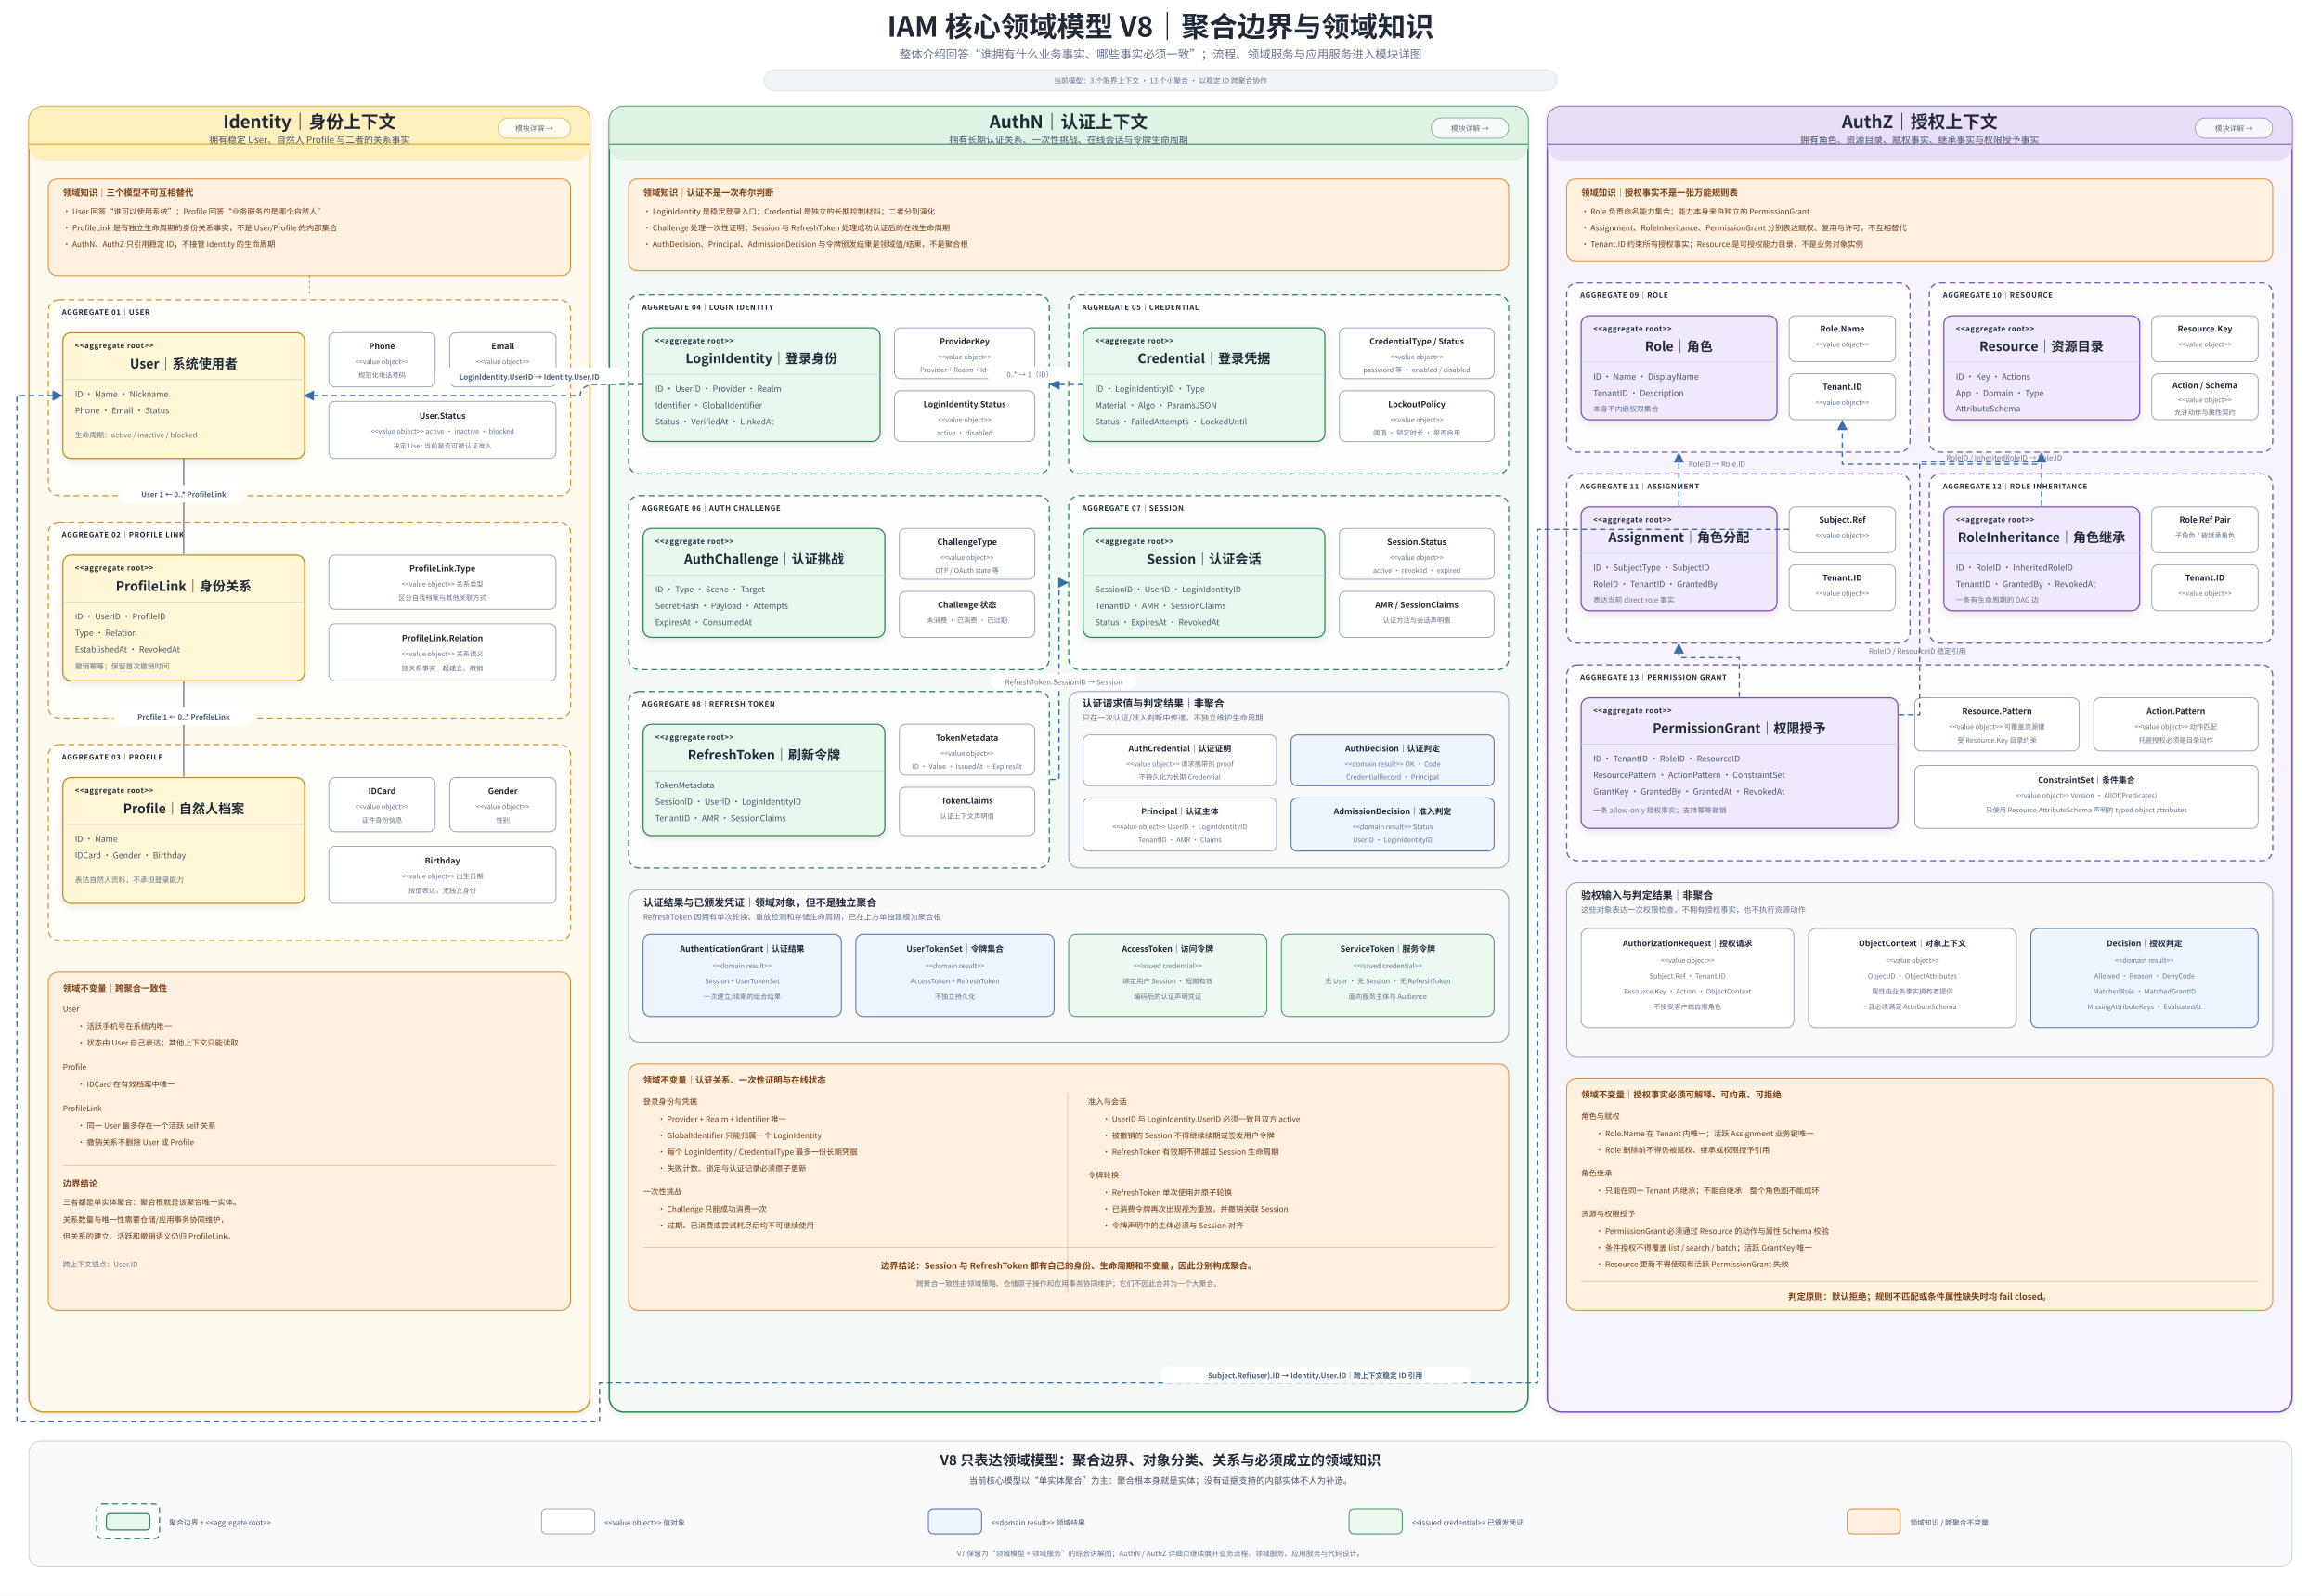
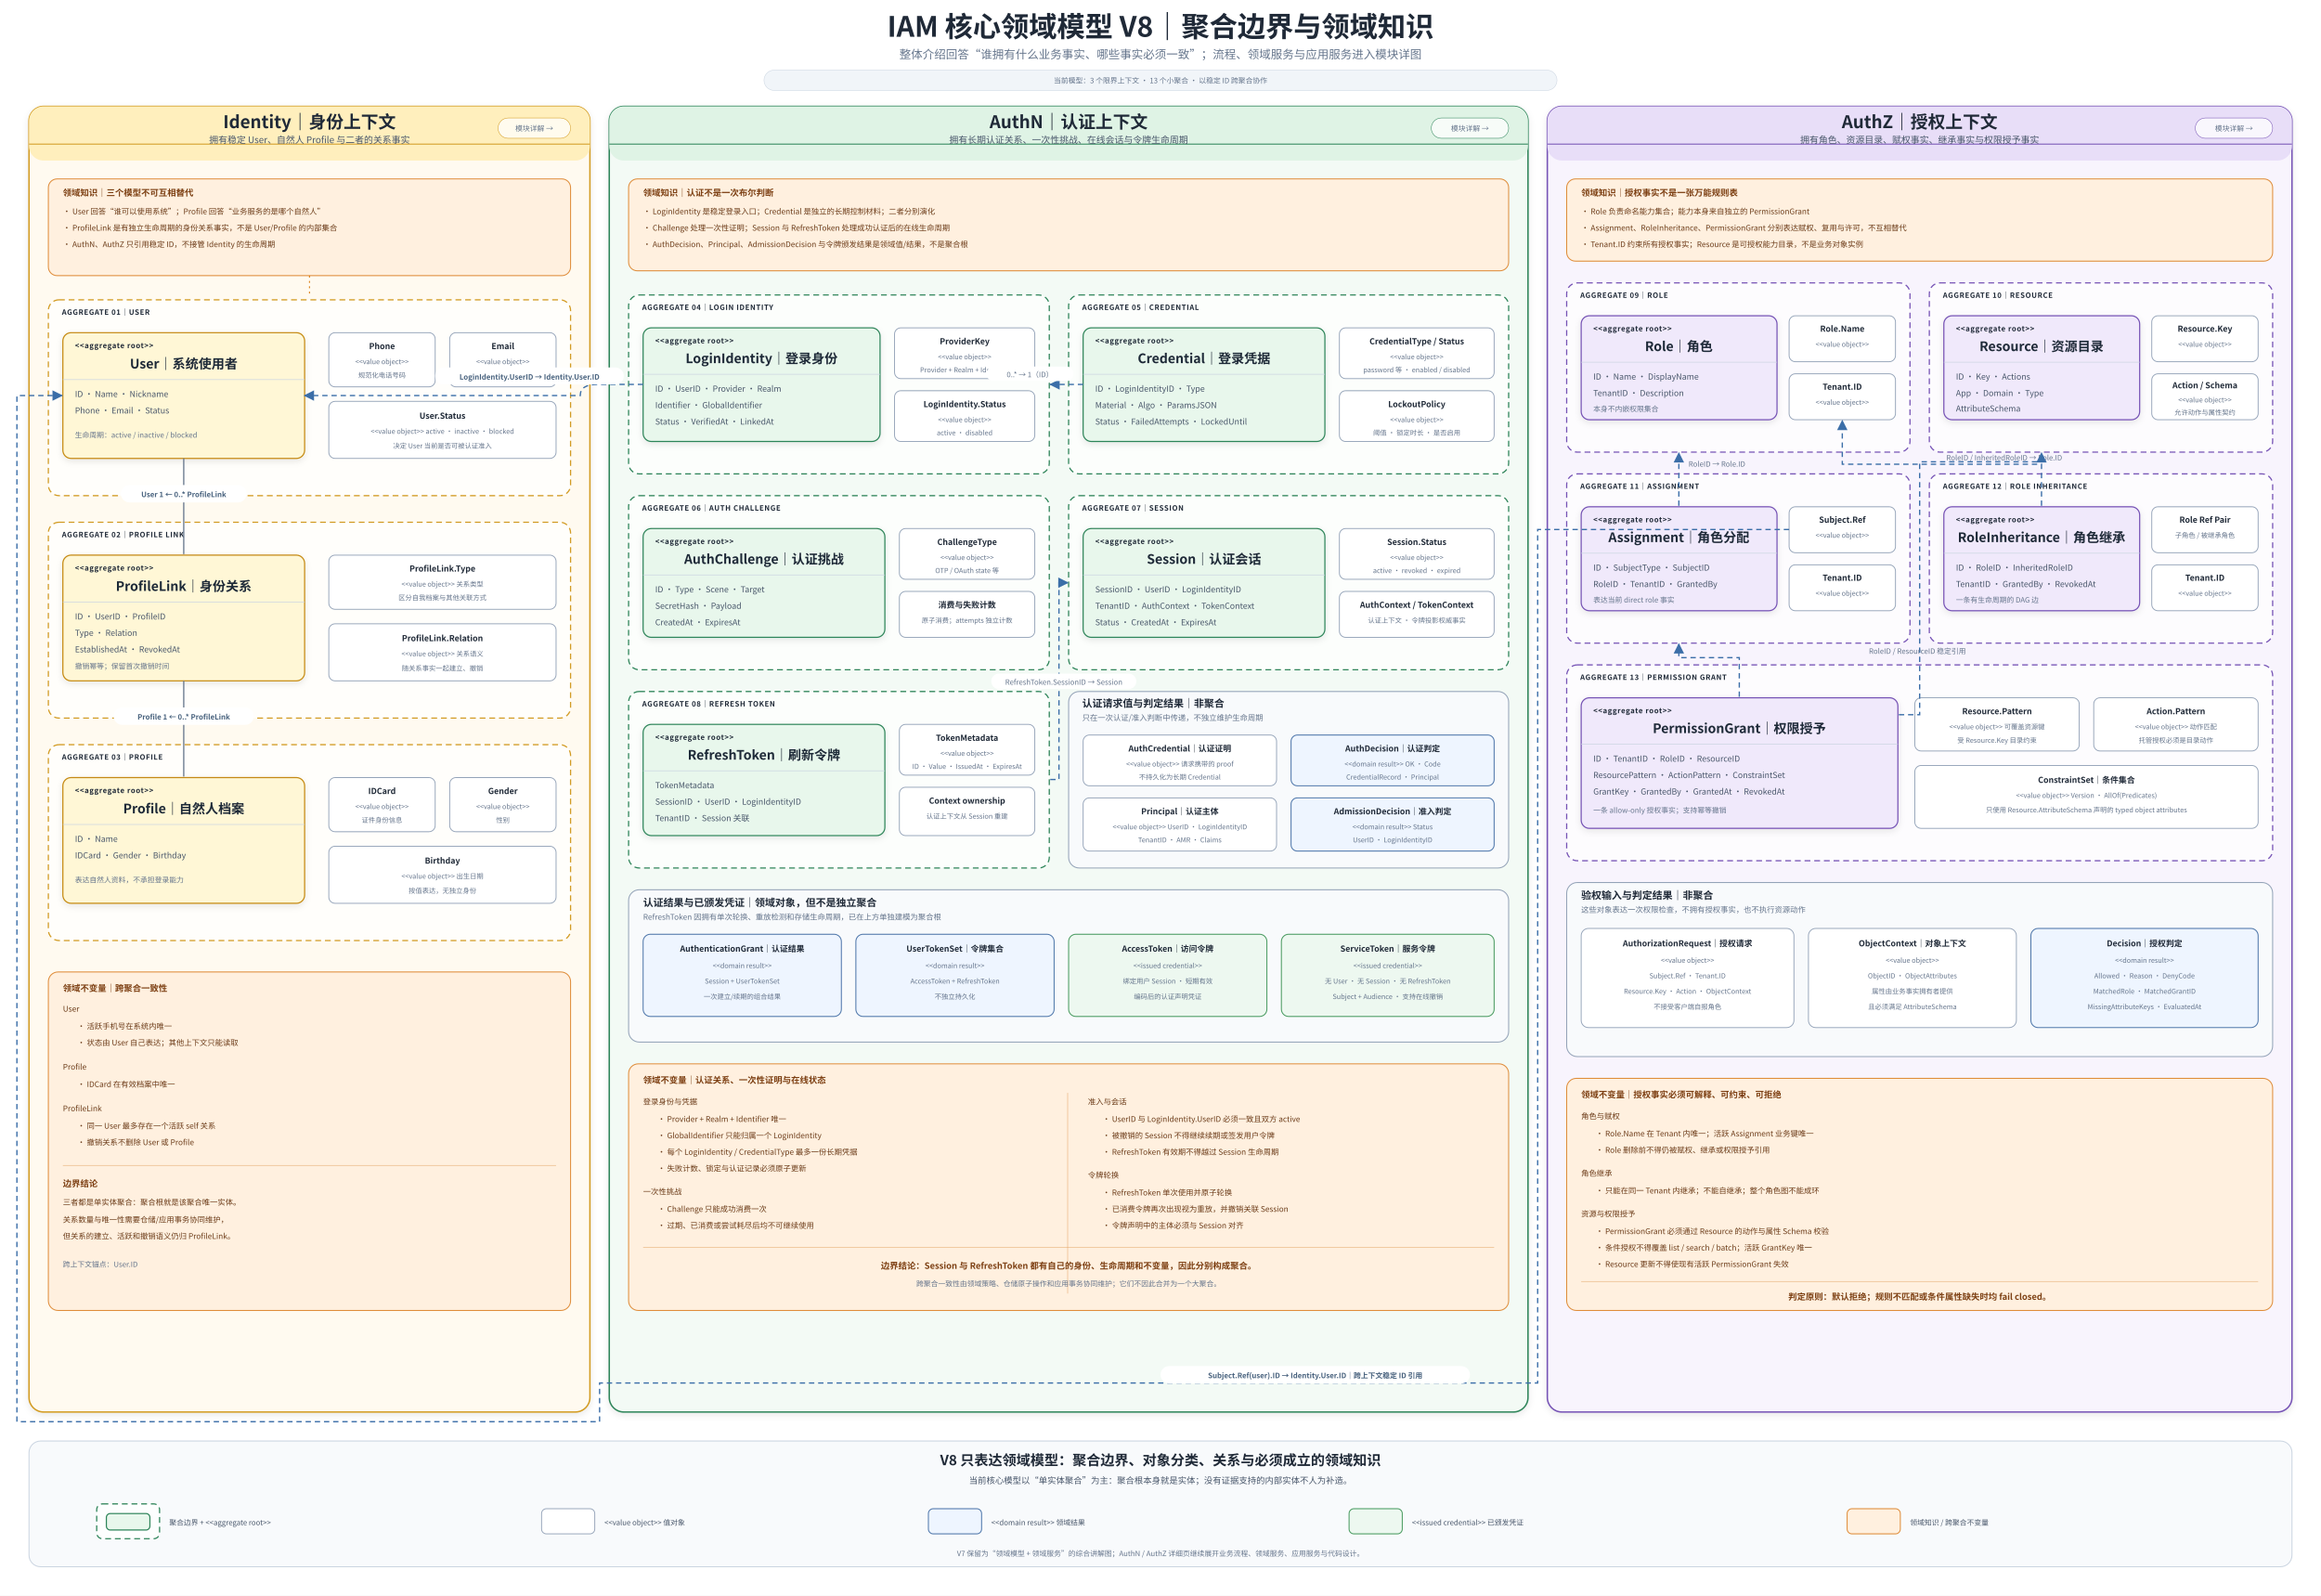
<svg xmlns="http://www.w3.org/2000/svg" width="4800" height="3300" viewBox="0 0 4800 3300" role="img" aria-labelledby="title desc">
  <defs>
    <filter id="shadow" x="-20%" y="-20%" width="140%" height="150%">
      <feDropShadow dx="0" dy="5" stdDeviation="7" flood-color="#0f172a" flood-opacity="0.09" />
    </filter>
    <marker id="refArrow" viewBox="0 0 10 10" refX="9" refY="5" markerWidth="8" markerHeight="8" orient="auto-start-reverse">
      <path d="M0 0 L10 5 L0 10 Z" fill="#3b6ea8" />
    </marker>
    <style>
      text { font-family: "PingFang SC", "Noto Sans CJK SC", "Microsoft YaHei", Arial, sans-serif; fill: #1f2937; }
      .page-title { font-size: 58px; font-weight: 750; }
      .page-subtitle { font-size: 24px; fill: #64748b; }
      .context-title { font-size: 36px; font-weight: 750; }
      .context-subtitle { font-size: 19px; fill: #475569; }
      .aggregate-label { font-size: 15px; font-weight: 750; letter-spacing: 1.1px; }
      .root-title { font-size: 27px; font-weight: 750; }
      .field { font-size: 17px; fill: #475569; }
      .small { font-size: 15px; fill: #64748b; }
      .vo-title { font-size: 17px; font-weight: 700; }
      .vo-body { font-size: 14px; fill: #64748b; }
      .section-title { font-size: 21px; font-weight: 750; }
      .section-note { font-size: 16px; fill: #64748b; }
      .knowledge-title { font-size: 18px; font-weight: 750; fill: #7c3f12; }
      .knowledge-text { font-size: 16px; fill: #6b3b18; }
      .relation { font-size: 15px; font-weight: 650; fill: #47617d; }
      .footer-title { font-size: 29px; font-weight: 750; }
      .footer-text { font-size: 18px; fill: #475569; }
      .legend { font-size: 15px; fill: #475569; }

      .context-identity { fill: #fffaf0; stroke: #d29b23; stroke-width: 3; }
      .context-authn { fill: #f3faf5; stroke: #2f855a; stroke-width: 3; }
      .context-authz { fill: #f8f4fd; stroke: #7653b5; stroke-width: 3; }
      .head-identity { fill: #ffefbd; }
      .head-authn { fill: #dff3e5; }
      .head-authz { fill: #e8def8; }

      .aggregate-boundary { fill: #ffffff; fill-opacity: 0.72; stroke-width: 2.5; stroke-dasharray: 12 8; }
      .boundary-identity { stroke: #d29b23; }
      .boundary-authn { stroke: #2f855a; }
      .boundary-authz { stroke: #7653b5; }
      .root-identity { fill: #fff7d6; stroke: #c58a12; stroke-width: 2.4; }
      .root-authn { fill: #e8f7ec; stroke: #2f855a; stroke-width: 2.4; }
      .root-authz { fill: #f0e9fb; stroke: #7653b5; stroke-width: 2.4; }
      .vo { fill: #ffffff; stroke: #94a3b8; stroke-width: 1.8; }
      .non-aggregate { fill: #f8fafc; stroke: #94a3b8; stroke-width: 2; }
      .domain-result { fill: #eef5ff; stroke: #4f77aa; stroke-width: 2; }
      .issued-credential { fill: #edf8f0; stroke: #4a9b61; stroke-width: 2; }
      .knowledge { fill: #fff0df; stroke: #df8d3b; stroke-width: 2; }
      .divider { stroke: #cbd5e1; stroke-width: 1.4; }
      .association { fill: none; stroke: #64748b; stroke-width: 2.5; }
      .reference { fill: none; stroke: #3b6ea8; stroke-width: 2.7; stroke-dasharray: 11 8; marker-end: url(#refArrow); }
      .knowledge-link { fill: none; stroke: #d97706; stroke-width: 2; stroke-dasharray: 4 7; }
    </style>
  </defs>
  <rect width="4800" height="3300" fill="#ffffff" />
  <text id="core-domain-model-v8" x="2400" y="76" text-anchor="middle" class="page-title">IAM 核心领域模型 V8｜聚合边界与领域知识</text>
  <text x="2400" y="121" text-anchor="middle" class="page-subtitle">整体介绍回答“谁拥有什么业务事实、哪些事实必须一致”；流程、领域服务与应用服务进入模块详图</text>
  <rect x="1580" y="145" width="1640" height="42" rx="21" fill="#f1f5f9" stroke="#cbd5e1" />
  <text x="2400" y="172" text-anchor="middle" class="small">当前模型：3 个限界上下文 · 13 个小聚合 · 以稳定 ID 跨聚合协作</text>
  <rect x="60" y="220" width="1160" height="2700" rx="30" class="context-identity" filter="url(#shadow)" />
  <rect x="60" y="220" width="1160" height="112" rx="30" class="head-identity" />
  <path d="M60 298 H1220" stroke="#d29b23" stroke-width="2" />
  <text x="640" y="265" text-anchor="middle" class="context-title">Identity｜身份上下文</text>
  <text x="640" y="296" text-anchor="middle" class="context-subtitle">拥有稳定 User、自然人 Profile 与二者的关系事实</text>
  <a href="../../02-业务模块/01-Identity/00-模块总览.md">
    <rect x="1030" y="244" width="150" height="42" rx="21" fill="#ffffff" fill-opacity="0.75" stroke="#d29b23" />
    <text x="1105" y="271" text-anchor="middle" class="small">模块详解 →</text>
  </a>
  <rect x="100" y="370" width="1080" height="200" rx="18" class="knowledge" />
  <text x="130" y="405" class="knowledge-title">领域知识｜三个模型不可互相替代</text>
  <text x="130" y="443" class="knowledge-text">• User 回答“谁可以使用系统”；Profile 回答“业务服务的是哪个自然人”</text>
  <text x="130" y="477" class="knowledge-text">• ProfileLink 是有独立生命周期的身份关系事实，不是 User/Profile 的内部集合</text>
  <text x="130" y="511" class="knowledge-text">• AuthN、AuthZ 只引用稳定 ID，不接管 Identity 的生命周期</text>
  <path d="M640 570 V612" class="knowledge-link" />
  <rect x="100" y="620" width="1080" height="405" rx="22" class="aggregate-boundary boundary-identity" />
  <text x="128" y="651" class="aggregate-label" fill="#9a6a08">AGGREGATE 01｜USER</text>
  <g filter="url(#shadow)">
    <rect x="130" y="688" width="500" height="260" rx="17" class="root-identity" />
    <text x="155" y="720" class="aggregate-label" fill="#9a6a08">&lt;&lt;aggregate root&gt;&gt;</text>
    <text x="380" y="762" text-anchor="middle" class="root-title">User｜系统使用者</text>
    <line x1="130" y1="785" x2="630" y2="785" class="divider" />
    <text x="155" y="821" class="field">ID · Name · Nickname</text>
    <text x="155" y="855" class="field">Phone · Email · Status</text>
    <text x="155" y="905" class="small">生命周期：active / inactive / blocked</text>
  </g>
  <rect x="680" y="688" width="220" height="112" rx="13" class="vo" />
  <text x="790" y="722" text-anchor="middle" class="vo-title">Phone</text>
  <text x="790" y="753" text-anchor="middle" class="vo-body">&lt;&lt;value object&gt;&gt;</text>
  <text x="790" y="781" text-anchor="middle" class="vo-body">规范化电话号码</text>
  <rect x="930" y="688" width="220" height="112" rx="13" class="vo" />
  <text x="1040" y="722" text-anchor="middle" class="vo-title">Email</text>
  <text x="1040" y="753" text-anchor="middle" class="vo-body">&lt;&lt;value object&gt;&gt;</text>
  <text x="1040" y="781" text-anchor="middle" class="vo-body">规范化邮箱</text>
  <rect x="680" y="830" width="470" height="118" rx="13" class="vo" />
  <text x="915" y="866" text-anchor="middle" class="vo-title">User.Status</text>
  <text x="915" y="897" text-anchor="middle" class="vo-body">&lt;&lt;value object&gt;&gt; active · inactive · blocked</text>
  <text x="915" y="927" text-anchor="middle" class="vo-body">决定 User 当前是否可被认证准入</text>
  <rect x="100" y="1080" width="1080" height="405" rx="22" class="aggregate-boundary boundary-identity" />
  <text x="128" y="1111" class="aggregate-label" fill="#9a6a08">AGGREGATE 02｜PROFILE LINK</text>
  <g filter="url(#shadow)">
    <rect x="130" y="1148" width="500" height="260" rx="17" class="root-identity" />
    <text x="155" y="1180" class="aggregate-label" fill="#9a6a08">&lt;&lt;aggregate root&gt;&gt;</text>
    <text x="380" y="1222" text-anchor="middle" class="root-title">ProfileLink｜身份关系</text>
    <line x1="130" y1="1245" x2="630" y2="1245" class="divider" />
    <text x="155" y="1281" class="field">ID · UserID · ProfileID</text>
    <text x="155" y="1315" class="field">Type · Relation</text>
    <text x="155" y="1349" class="field">EstablishedAt · RevokedAt</text>
    <text x="155" y="1383" class="small">撤销幂等；保留首次撤销时间</text>
  </g>
  <rect x="680" y="1148" width="470" height="112" rx="13" class="vo" />
  <text x="915" y="1182" text-anchor="middle" class="vo-title">ProfileLink.Type</text>
  <text x="915" y="1213" text-anchor="middle" class="vo-body">&lt;&lt;value object&gt;&gt; 关系类型</text>
  <text x="915" y="1241" text-anchor="middle" class="vo-body">区分自我档案与其他关联方式</text>
  <rect x="680" y="1290" width="470" height="118" rx="13" class="vo" />
  <text x="915" y="1326" text-anchor="middle" class="vo-title">ProfileLink.Relation</text>
  <text x="915" y="1357" text-anchor="middle" class="vo-body">&lt;&lt;value object&gt;&gt; 关系语义</text>
  <text x="915" y="1387" text-anchor="middle" class="vo-body">随关系事实一起建立、撤销</text>
  <rect x="100" y="1540" width="1080" height="405" rx="22" class="aggregate-boundary boundary-identity" />
  <text x="128" y="1571" class="aggregate-label" fill="#9a6a08">AGGREGATE 03｜PROFILE</text>
  <g filter="url(#shadow)">
    <rect x="130" y="1608" width="500" height="260" rx="17" class="root-identity" />
    <text x="155" y="1640" class="aggregate-label" fill="#9a6a08">&lt;&lt;aggregate root&gt;&gt;</text>
    <text x="380" y="1682" text-anchor="middle" class="root-title">Profile｜自然人档案</text>
    <line x1="130" y1="1705" x2="630" y2="1705" class="divider" />
    <text x="155" y="1741" class="field">ID · Name</text>
    <text x="155" y="1775" class="field">IDCard · Gender · Birthday</text>
    <text x="155" y="1825" class="small">表达自然人资料，不承担登录能力</text>
  </g>
  <rect x="680" y="1608" width="220" height="112" rx="13" class="vo" />
  <text x="790" y="1642" text-anchor="middle" class="vo-title">IDCard</text>
  <text x="790" y="1673" text-anchor="middle" class="vo-body">&lt;&lt;value object&gt;&gt;</text>
  <text x="790" y="1701" text-anchor="middle" class="vo-body">证件身份信息</text>
  <rect x="930" y="1608" width="220" height="112" rx="13" class="vo" />
  <text x="1040" y="1642" text-anchor="middle" class="vo-title">Gender</text>
  <text x="1040" y="1673" text-anchor="middle" class="vo-body">&lt;&lt;value object&gt;&gt;</text>
  <text x="1040" y="1701" text-anchor="middle" class="vo-body">性别</text>
  <rect x="680" y="1750" width="470" height="118" rx="13" class="vo" />
  <text x="915" y="1786" text-anchor="middle" class="vo-title">Birthday</text>
  <text x="915" y="1817" text-anchor="middle" class="vo-body">&lt;&lt;value object&gt;&gt; 出生日期</text>
  <text x="915" y="1847" text-anchor="middle" class="vo-body">按值表达，无独立身份</text>
  <path d="M380 948 V1146" class="association" />
  <rect x="250" y="1003" width="260" height="36" rx="18" fill="#ffffff" />
  <text x="380" y="1028" text-anchor="middle" class="relation">User 1 ← 0..* ProfileLink</text>
  <path d="M380 1408 V1606" class="association" />
  <rect x="235" y="1463" width="290" height="36" rx="18" fill="#ffffff" />
  <text x="380" y="1488" text-anchor="middle" class="relation">Profile 1 ← 0..* ProfileLink</text>
  <rect x="100" y="2010" width="1080" height="700" rx="20" class="knowledge" />
  <text x="130" y="2050" class="knowledge-title">领域不变量｜跨聚合一致性</text>
  <text x="130" y="2092" class="knowledge-text">User</text>
  <text x="160" y="2128" class="knowledge-text">• 活跃手机号在系统内唯一</text>
  <text x="160" y="2162" class="knowledge-text">• 状态由 User 自己表达；其他上下文只能读取</text>
  <text x="130" y="2212" class="knowledge-text">Profile</text>
  <text x="160" y="2248" class="knowledge-text">• IDCard 在有效档案中唯一</text>
  <text x="130" y="2298" class="knowledge-text">ProfileLink</text>
  <text x="160" y="2334" class="knowledge-text">• 同一 User 最多存在一个活跃 self 关系</text>
  <text x="160" y="2368" class="knowledge-text">• 撤销关系不删除 User 或 Profile</text>
  <line x1="130" y1="2410" x2="1150" y2="2410" stroke="#e3a566" />
  <text x="130" y="2454" class="knowledge-title">边界结论</text>
  <text x="130" y="2492" class="knowledge-text">三者都是单实体聚合：聚合根就是该聚合唯一实体。</text>
  <text x="130" y="2528" class="knowledge-text">关系数量与唯一性需要仓储/应用事务协同维护，</text>
  <text x="130" y="2562" class="knowledge-text">但关系的建立、活跃和撤销语义仍归 ProfileLink。</text>
  <text x="130" y="2620" class="small">跨上下文锚点：User.ID</text>
  <rect x="1260" y="220" width="1900" height="2700" rx="30" class="context-authn" filter="url(#shadow)" />
  <rect x="1260" y="220" width="1900" height="112" rx="30" class="head-authn" />
  <path d="M1260 298 H3160" stroke="#2f855a" stroke-width="2" />
  <text x="2210" y="265" text-anchor="middle" class="context-title">AuthN｜认证上下文</text>
  <text x="2210" y="296" text-anchor="middle" class="context-subtitle">拥有长期认证关系、一次性挑战、在线会话与令牌生命周期</text>
  <a href="../../02-业务模块/02-AuthN/00-模块总览.md">
    <rect x="2960" y="244" width="160" height="42" rx="21" fill="#ffffff" fill-opacity="0.75" stroke="#2f855a" />
    <text x="3040" y="271" text-anchor="middle" class="small">模块详解 →</text>
  </a>
  <rect x="1300" y="370" width="1820" height="190" rx="18" class="knowledge" />
  <text x="1330" y="405" class="knowledge-title">领域知识｜认证不是一次布尔判断</text>
  <text x="1330" y="443" class="knowledge-text">• LoginIdentity 是稳定登录入口；Credential 是独立的长期控制材料；二者分别演化</text>
  <text x="1330" y="477" class="knowledge-text">• Challenge 处理一次性证明；Session 与 RefreshToken 处理成功认证后的在线生命周期</text>
  <text x="1330" y="511" class="knowledge-text">• AuthDecision、Principal、AdmissionDecision 与令牌颁发结果是领域值/结果，不是聚合根</text>
  <rect x="1300" y="610" width="870" height="370" rx="22" class="aggregate-boundary boundary-authn" />
  <text x="1328" y="641" class="aggregate-label" fill="#276749">AGGREGATE 04｜LOGIN IDENTITY</text>
  <g filter="url(#shadow)">
    <rect x="1330" y="678" width="490" height="235" rx="17" class="root-authn" />
    <text x="1355" y="710" class="aggregate-label" fill="#276749">&lt;&lt;aggregate root&gt;&gt;</text>
    <text x="1575" y="751" text-anchor="middle" class="root-title">LoginIdentity｜登录身份</text>
    <line x1="1330" y1="774" x2="1820" y2="774" class="divider" />
    <text x="1355" y="810" class="field">ID · UserID · Provider · Realm</text>
    <text x="1355" y="844" class="field">Identifier · GlobalIdentifier</text>
    <text x="1355" y="878" class="field">Status · VerifiedAt · LinkedAt</text>
  </g>
  <rect x="1850" y="678" width="290" height="105" rx="13" class="vo" />
  <text x="1995" y="712" text-anchor="middle" class="vo-title">ProviderKey</text>
  <text x="1995" y="743" text-anchor="middle" class="vo-body">&lt;&lt;value object&gt;&gt;</text>
  <text x="1995" y="770" text-anchor="middle" class="vo-body">Provider + Realm + Identifier</text>
  <rect x="1850" y="808" width="290" height="105" rx="13" class="vo" />
  <text x="1995" y="842" text-anchor="middle" class="vo-title">LoginIdentity.Status</text>
  <text x="1995" y="873" text-anchor="middle" class="vo-body">&lt;&lt;value object&gt;&gt;</text>
  <text x="1995" y="900" text-anchor="middle" class="vo-body">active · disabled</text>
  <rect x="2210" y="610" width="910" height="370" rx="22" class="aggregate-boundary boundary-authn" />
  <text x="2238" y="641" class="aggregate-label" fill="#276749">AGGREGATE 05｜CREDENTIAL</text>
  <g filter="url(#shadow)">
    <rect x="2240" y="678" width="500" height="235" rx="17" class="root-authn" />
    <text x="2265" y="710" class="aggregate-label" fill="#276749">&lt;&lt;aggregate root&gt;&gt;</text>
    <text x="2490" y="751" text-anchor="middle" class="root-title">Credential｜登录凭据</text>
    <line x1="2240" y1="774" x2="2740" y2="774" class="divider" />
    <text x="2265" y="810" class="field">ID · LoginIdentityID · Type</text>
    <text x="2265" y="844" class="field">Material · Algo · ParamsJSON</text>
    <text x="2265" y="878" class="field">Status · FailedAttempts · LockedUntil</text>
  </g>
  <rect x="2770" y="678" width="320" height="105" rx="13" class="vo" />
  <text x="2930" y="712" text-anchor="middle" class="vo-title">CredentialType / Status</text>
  <text x="2930" y="743" text-anchor="middle" class="vo-body">&lt;&lt;value object&gt;&gt;</text>
  <text x="2930" y="770" text-anchor="middle" class="vo-body">password 等 · enabled / disabled</text>
  <rect x="2770" y="808" width="320" height="105" rx="13" class="vo" />
  <text x="2930" y="842" text-anchor="middle" class="vo-title">LockoutPolicy</text>
  <text x="2930" y="873" text-anchor="middle" class="vo-body">&lt;&lt;value object&gt;&gt;</text>
  <text x="2930" y="900" text-anchor="middle" class="vo-body">阈值 · 锁定时长 · 是否启用</text>
  <path d="M2240 795 H2172" class="reference" />
  <rect x="2040" y="758" width="180" height="30" rx="15" fill="#ffffff" />
  <text x="2130" y="780" text-anchor="middle" class="small">0..* → 1（ID）</text>
  <rect x="1300" y="1025" width="870" height="360" rx="22" class="aggregate-boundary boundary-authn" />
  <text x="1328" y="1056" class="aggregate-label" fill="#276749">AGGREGATE 06｜AUTH CHALLENGE</text>
  <g filter="url(#shadow)">
    <rect x="1330" y="1093" width="500" height="225" rx="17" class="root-authn" />
    <text x="1355" y="1125" class="aggregate-label" fill="#276749">&lt;&lt;aggregate root&gt;&gt;</text>
    <text x="1580" y="1166" text-anchor="middle" class="root-title">AuthChallenge｜认证挑战</text>
    <line x1="1330" y1="1189" x2="1830" y2="1189" class="divider" />
    <text x="1355" y="1225" class="field">ID · Type · Scene · Target</text>
-     <text x="1355" y="1259" class="field">SecretHash · Payload · Attempts</text>
-     <text x="1355" y="1293" class="field">ExpiresAt · ConsumedAt</text>
+     <text x="1355" y="1259" class="field">SecretHash · Payload</text>
+     <text x="1355" y="1293" class="field">CreatedAt · ExpiresAt</text>
  </g>
  <rect x="1860" y="1093" width="280" height="105" rx="13" class="vo" />
  <text x="2000" y="1127" text-anchor="middle" class="vo-title">ChallengeType</text>
  <text x="2000" y="1158" text-anchor="middle" class="vo-body">&lt;&lt;value object&gt;&gt;</text>
  <text x="2000" y="1185" text-anchor="middle" class="vo-body">OTP / OAuth state 等</text>
  <rect x="1860" y="1223" width="280" height="95" rx="13" class="vo" />
-   <text x="2000" y="1257" text-anchor="middle" class="vo-title">Challenge 状态</text>
-   <text x="2000" y="1288" text-anchor="middle" class="vo-body">未消费 · 已消费 · 已过期</text>
+   <text x="2000" y="1257" text-anchor="middle" class="vo-title">消费与失败计数</text>
+   <text x="2000" y="1288" text-anchor="middle" class="vo-body">原子消费；attempts 独立计数</text>
  <rect x="2210" y="1025" width="910" height="360" rx="22" class="aggregate-boundary boundary-authn" />
  <text x="2238" y="1056" class="aggregate-label" fill="#276749">AGGREGATE 07｜SESSION</text>
  <g filter="url(#shadow)">
    <rect x="2240" y="1093" width="500" height="225" rx="17" class="root-authn" />
    <text x="2265" y="1125" class="aggregate-label" fill="#276749">&lt;&lt;aggregate root&gt;&gt;</text>
    <text x="2490" y="1166" text-anchor="middle" class="root-title">Session｜认证会话</text>
    <line x1="2240" y1="1189" x2="2740" y2="1189" class="divider" />
    <text x="2265" y="1225" class="field">SessionID · UserID · LoginIdentityID</text>
-     <text x="2265" y="1259" class="field">TenantID · AMR · SessionClaims</text>
-     <text x="2265" y="1293" class="field">Status · ExpiresAt · RevokedAt</text>
+     <text x="2265" y="1259" class="field">TenantID · AuthContext · TokenContext</text>
+     <text x="2265" y="1293" class="field">Status · CreatedAt · ExpiresAt</text>
  </g>
  <rect x="2770" y="1093" width="320" height="105" rx="13" class="vo" />
  <text x="2930" y="1127" text-anchor="middle" class="vo-title">Session.Status</text>
  <text x="2930" y="1158" text-anchor="middle" class="vo-body">&lt;&lt;value object&gt;&gt;</text>
  <text x="2930" y="1185" text-anchor="middle" class="vo-body">active · revoked · expired</text>
  <rect x="2770" y="1223" width="320" height="95" rx="13" class="vo" />
-   <text x="2930" y="1257" text-anchor="middle" class="vo-title">AMR / SessionClaims</text>
-   <text x="2930" y="1288" text-anchor="middle" class="vo-body">认证方法与会话声明值</text>
+   <text x="2930" y="1257" text-anchor="middle" class="vo-title">AuthContext / TokenContext</text>
+   <text x="2930" y="1288" text-anchor="middle" class="vo-body">认证上下文 · 令牌投影权威事实</text>
  <rect x="1300" y="1430" width="870" height="365" rx="22" class="aggregate-boundary boundary-authn" />
  <text x="1328" y="1461" class="aggregate-label" fill="#276749">AGGREGATE 08｜REFRESH TOKEN</text>
  <g filter="url(#shadow)">
    <rect x="1330" y="1498" width="500" height="230" rx="17" class="root-authn" />
    <text x="1355" y="1530" class="aggregate-label" fill="#276749">&lt;&lt;aggregate root&gt;&gt;</text>
    <text x="1580" y="1571" text-anchor="middle" class="root-title">RefreshToken｜刷新令牌</text>
    <line x1="1330" y1="1594" x2="1830" y2="1594" class="divider" />
    <text x="1355" y="1630" class="field">TokenMetadata</text>
    <text x="1355" y="1664" class="field">SessionID · UserID · LoginIdentityID</text>
-     <text x="1355" y="1698" class="field">TenantID · AMR · SessionClaims</text>
+     <text x="1355" y="1698" class="field">TenantID · Session 关联</text>
  </g>
  <rect x="1860" y="1498" width="280" height="105" rx="13" class="vo" />
  <text x="2000" y="1532" text-anchor="middle" class="vo-title">TokenMetadata</text>
  <text x="2000" y="1563" text-anchor="middle" class="vo-body">&lt;&lt;value object&gt;&gt;</text>
  <text x="2000" y="1590" text-anchor="middle" class="vo-body">ID · Value · IssuedAt · ExpiresAt</text>
  <rect x="1860" y="1628" width="280" height="100" rx="13" class="vo" />
-   <text x="2000" y="1662" text-anchor="middle" class="vo-title">TokenClaims</text>
-   <text x="2000" y="1693" text-anchor="middle" class="vo-body">认证上下文声明值</text>
+   <text x="2000" y="1662" text-anchor="middle" class="vo-title">Context ownership</text>
+   <text x="2000" y="1693" text-anchor="middle" class="vo-body">认证上下文从 Session 重建</text>
  <path d="M2172 1612 H2190 V1205 H2208" class="reference" />
  <rect x="2050" y="1393" width="300" height="32" rx="16" fill="#ffffff" />
  <text x="2200" y="1416" text-anchor="middle" class="small">RefreshToken.SessionID → Session</text>
  <rect x="2210" y="1430" width="910" height="365" rx="22" class="non-aggregate" />
  <text x="2238" y="1462" class="section-title">认证请求值与判定结果｜非聚合</text>
  <text x="2238" y="1490" class="section-note">只在一次认证/准入判断中传递，不独立维护生命周期</text>
  <rect x="2240" y="1520" width="400" height="105" rx="13" class="vo" />
  <text x="2440" y="1554" text-anchor="middle" class="vo-title">AuthCredential｜认证证明</text>
  <text x="2440" y="1585" text-anchor="middle" class="vo-body">&lt;&lt;value object&gt;&gt; 请求携带的 proof</text>
  <text x="2440" y="1612" text-anchor="middle" class="vo-body">不持久化为长期 Credential</text>
  <rect x="2670" y="1520" width="420" height="105" rx="13" class="domain-result" />
  <text x="2880" y="1554" text-anchor="middle" class="vo-title">AuthDecision｜认证判定</text>
  <text x="2880" y="1585" text-anchor="middle" class="vo-body">&lt;&lt;domain result&gt;&gt; OK · Code</text>
  <text x="2880" y="1612" text-anchor="middle" class="vo-body">CredentialRecord · Principal</text>
  <rect x="2240" y="1650" width="400" height="110" rx="13" class="vo" />
  <text x="2440" y="1684" text-anchor="middle" class="vo-title">Principal｜认证主体</text>
  <text x="2440" y="1715" text-anchor="middle" class="vo-body">&lt;&lt;value object&gt;&gt; UserID · LoginIdentityID</text>
  <text x="2440" y="1742" text-anchor="middle" class="vo-body">TenantID · AMR · Claims</text>
  <rect x="2670" y="1650" width="420" height="110" rx="13" class="domain-result" />
  <text x="2880" y="1684" text-anchor="middle" class="vo-title">AdmissionDecision｜准入判定</text>
  <text x="2880" y="1715" text-anchor="middle" class="vo-body">&lt;&lt;domain result&gt;&gt; Status</text>
  <text x="2880" y="1742" text-anchor="middle" class="vo-body">UserID · LoginIdentityID</text>
  <rect x="1300" y="1840" width="1820" height="315" rx="22" class="non-aggregate" />
  <text x="1330" y="1874" class="section-title">认证结果与已颁发凭证｜领域对象，但不是独立聚合</text>
  <text x="1330" y="1902" class="section-note">RefreshToken 因拥有单次轮换、重放检测和存储生命周期，已在上方单独建模为聚合根</text>
  <rect x="1330" y="1932" width="410" height="170" rx="15" class="domain-result" />
  <text x="1535" y="1968" text-anchor="middle" class="vo-title">AuthenticationGrant｜认证结果</text>
  <text x="1535" y="2002" text-anchor="middle" class="vo-body">&lt;&lt;domain result&gt;&gt;</text>
  <text x="1535" y="2034" text-anchor="middle" class="vo-body">Session + UserTokenSet</text>
  <text x="1535" y="2066" text-anchor="middle" class="vo-body">一次建立/续期的组合结果</text>
  <rect x="1770" y="1932" width="410" height="170" rx="15" class="domain-result" />
  <text x="1975" y="1968" text-anchor="middle" class="vo-title">UserTokenSet｜令牌集合</text>
  <text x="1975" y="2002" text-anchor="middle" class="vo-body">&lt;&lt;domain result&gt;&gt;</text>
  <text x="1975" y="2034" text-anchor="middle" class="vo-body">AccessToken + RefreshToken</text>
  <text x="1975" y="2066" text-anchor="middle" class="vo-body">不独立持久化</text>
  <rect x="2210" y="1932" width="410" height="170" rx="15" class="issued-credential" />
  <text x="2415" y="1968" text-anchor="middle" class="vo-title">AccessToken｜访问令牌</text>
  <text x="2415" y="2002" text-anchor="middle" class="vo-body">&lt;&lt;issued credential&gt;&gt;</text>
  <text x="2415" y="2034" text-anchor="middle" class="vo-body">绑定用户 Session · 短期有效</text>
  <text x="2415" y="2066" text-anchor="middle" class="vo-body">编码后的认证声明凭证</text>
  <rect x="2650" y="1932" width="440" height="170" rx="15" class="issued-credential" />
  <text x="2870" y="1968" text-anchor="middle" class="vo-title">ServiceToken｜服务令牌</text>
  <text x="2870" y="2002" text-anchor="middle" class="vo-body">&lt;&lt;issued credential&gt;&gt;</text>
  <text x="2870" y="2034" text-anchor="middle" class="vo-body">无 User · 无 Session · 无 RefreshToken</text>
-   <text x="2870" y="2066" text-anchor="middle" class="vo-body">面向服务主体与 Audience</text>
+   <text x="2870" y="2066" text-anchor="middle" class="vo-body">Subject + Audience · 支持在线撤销</text>
  <rect x="1300" y="2200" width="1820" height="510" rx="20" class="knowledge" />
  <text x="1330" y="2240" class="knowledge-title">领域不变量｜认证关系、一次性证明与在线状态</text>
  <line x1="2208" y1="2260" x2="2208" y2="2675" stroke="#e3a566" />
  <text x="1330" y="2284" class="knowledge-text">登录身份与凭据</text>
  <text x="1360" y="2320" class="knowledge-text">• Provider + Realm + Identifier 唯一</text>
  <text x="1360" y="2354" class="knowledge-text">• GlobalIdentifier 只能归属一个 LoginIdentity</text>
  <text x="1360" y="2388" class="knowledge-text">• 每个 LoginIdentity / CredentialType 最多一份长期凭据</text>
  <text x="1360" y="2422" class="knowledge-text">• 失败计数、锁定与认证记录必须原子更新</text>
  <text x="1330" y="2470" class="knowledge-text">一次性挑战</text>
  <text x="1360" y="2506" class="knowledge-text">• Challenge 只能成功消费一次</text>
  <text x="1360" y="2540" class="knowledge-text">• 过期、已消费或尝试耗尽后均不可继续使用</text>
  <text x="2250" y="2284" class="knowledge-text">准入与会话</text>
  <text x="2280" y="2320" class="knowledge-text">• UserID 与 LoginIdentity.UserID 必须一致且双方 active</text>
  <text x="2280" y="2354" class="knowledge-text">• 被撤销的 Session 不得继续续期或签发用户令牌</text>
  <text x="2280" y="2388" class="knowledge-text">• RefreshToken 有效期不得越过 Session 生命周期</text>
  <text x="2250" y="2436" class="knowledge-text">令牌轮换</text>
  <text x="2280" y="2472" class="knowledge-text">• RefreshToken 单次使用并原子轮换</text>
  <text x="2280" y="2506" class="knowledge-text">• 已消费令牌再次出现视为重放，并撤销关联 Session</text>
  <text x="2280" y="2540" class="knowledge-text">• 令牌声明中的主体必须与 Session 对齐</text>
  <line x1="1330" y1="2580" x2="3090" y2="2580" stroke="#e3a566" />
  <text x="2210" y="2624" text-anchor="middle" class="knowledge-title">边界结论：Session 与 RefreshToken 都有自己的身份、生命周期和不变量，因此分别构成聚合。</text>
  <text x="2210" y="2660" text-anchor="middle" class="small">跨聚合一致性由领域策略、仓储原子操作和应用事务协同维护；它们不因此合并为一个大聚合。</text>
  <rect x="3200" y="220" width="1540" height="2700" rx="30" class="context-authz" filter="url(#shadow)" />
  <rect x="3200" y="220" width="1540" height="112" rx="30" class="head-authz" />
  <path d="M3200 298 H4740" stroke="#7653b5" stroke-width="2" />
  <text x="3970" y="265" text-anchor="middle" class="context-title">AuthZ｜授权上下文</text>
  <text x="3970" y="296" text-anchor="middle" class="context-subtitle">拥有角色、资源目录、赋权事实、继承事实与权限授予事实</text>
  <a href="../../02-业务模块/03-AuthZ/00-模块总览.md">
    <rect x="4540" y="244" width="160" height="42" rx="21" fill="#ffffff" fill-opacity="0.75" stroke="#7653b5" />
    <text x="4620" y="271" text-anchor="middle" class="small">模块详解 →</text>
  </a>
  <rect x="3240" y="370" width="1460" height="170" rx="18" class="knowledge" />
  <text x="3270" y="405" class="knowledge-title">领域知识｜授权事实不是一张万能规则表</text>
  <text x="3270" y="443" class="knowledge-text">• Role 负责命名能力集合；能力本身来自独立的 PermissionGrant</text>
  <text x="3270" y="477" class="knowledge-text">• Assignment、RoleInheritance、PermissionGrant 分别表达赋权、复用与许可，不互相替代</text>
  <text x="3270" y="511" class="knowledge-text">• Tenant.ID 约束所有授权事实；Resource 是可授权能力目录，不是业务对象实例</text>
  <rect x="3240" y="585" width="710" height="350" rx="22" class="aggregate-boundary boundary-authz" />
  <text x="3268" y="616" class="aggregate-label" fill="#6941a5">AGGREGATE 09｜ROLE</text>
  <g filter="url(#shadow)">
    <rect x="3270" y="653" width="405" height="215" rx="17" class="root-authz" />
    <text x="3295" y="685" class="aggregate-label" fill="#6941a5">&lt;&lt;aggregate root&gt;&gt;</text>
    <text x="3472" y="726" text-anchor="middle" class="root-title">Role｜角色</text>
    <line x1="3270" y1="749" x2="3675" y2="749" class="divider" />
    <text x="3295" y="785" class="field">ID · Name · DisplayName</text>
    <text x="3295" y="819" class="field">TenantID · Description</text>
    <text x="3295" y="851" class="small">本身不内嵌权限集合</text>
  </g>
  <rect x="3700" y="653" width="220" height="95" rx="13" class="vo" />
  <text x="3810" y="686" text-anchor="middle" class="vo-title">Role.Name</text>
  <text x="3810" y="717" text-anchor="middle" class="vo-body">&lt;&lt;value object&gt;&gt;</text>
  <rect x="3700" y="773" width="220" height="95" rx="13" class="vo" />
  <text x="3810" y="806" text-anchor="middle" class="vo-title">Tenant.ID</text>
  <text x="3810" y="837" text-anchor="middle" class="vo-body">&lt;&lt;value object&gt;&gt;</text>
  <rect x="3990" y="585" width="710" height="350" rx="22" class="aggregate-boundary boundary-authz" />
  <text x="4018" y="616" class="aggregate-label" fill="#6941a5">AGGREGATE 10｜RESOURCE</text>
  <g filter="url(#shadow)">
    <rect x="4020" y="653" width="405" height="215" rx="17" class="root-authz" />
    <text x="4045" y="685" class="aggregate-label" fill="#6941a5">&lt;&lt;aggregate root&gt;&gt;</text>
    <text x="4222" y="726" text-anchor="middle" class="root-title">Resource｜资源目录</text>
    <line x1="4020" y1="749" x2="4425" y2="749" class="divider" />
    <text x="4045" y="785" class="field">ID · Key · Actions</text>
    <text x="4045" y="819" class="field">App · Domain · Type</text>
    <text x="4045" y="851" class="field">AttributeSchema</text>
  </g>
  <rect x="4450" y="653" width="220" height="95" rx="13" class="vo" />
  <text x="4560" y="686" text-anchor="middle" class="vo-title">Resource.Key</text>
  <text x="4560" y="717" text-anchor="middle" class="vo-body">&lt;&lt;value object&gt;&gt;</text>
  <rect x="4450" y="773" width="220" height="95" rx="13" class="vo" />
  <text x="4560" y="803" text-anchor="middle" class="vo-title">Action / Schema</text>
  <text x="4560" y="832" text-anchor="middle" class="vo-body">&lt;&lt;value object&gt;&gt;</text>
  <text x="4560" y="858" text-anchor="middle" class="vo-body">允许动作与属性契约</text>
  <rect x="3240" y="980" width="710" height="350" rx="22" class="aggregate-boundary boundary-authz" />
  <text x="3268" y="1011" class="aggregate-label" fill="#6941a5">AGGREGATE 11｜ASSIGNMENT</text>
  <g filter="url(#shadow)">
    <rect x="3270" y="1048" width="405" height="215" rx="17" class="root-authz" />
    <text x="3295" y="1080" class="aggregate-label" fill="#6941a5">&lt;&lt;aggregate root&gt;&gt;</text>
    <text x="3472" y="1121" text-anchor="middle" class="root-title">Assignment｜角色分配</text>
    <line x1="3270" y1="1144" x2="3675" y2="1144" class="divider" />
    <text x="3295" y="1180" class="field">ID · SubjectType · SubjectID</text>
    <text x="3295" y="1214" class="field">RoleID · TenantID · GrantedBy</text>
    <text x="3295" y="1246" class="small">表达当前 direct role 事实</text>
  </g>
  <rect x="3700" y="1048" width="220" height="95" rx="13" class="vo" />
  <text x="3810" y="1081" text-anchor="middle" class="vo-title">Subject.Ref</text>
  <text x="3810" y="1112" text-anchor="middle" class="vo-body">&lt;&lt;value object&gt;&gt;</text>
  <rect x="3700" y="1168" width="220" height="95" rx="13" class="vo" />
  <text x="3810" y="1201" text-anchor="middle" class="vo-title">Tenant.ID</text>
  <text x="3810" y="1232" text-anchor="middle" class="vo-body">&lt;&lt;value object&gt;&gt;</text>
  <path d="M3472 1046 V937" class="reference" />
  <text x="3492" y="965" class="small">RoleID → Role.ID</text>
  <rect x="3990" y="980" width="710" height="350" rx="22" class="aggregate-boundary boundary-authz" />
  <text x="4018" y="1011" class="aggregate-label" fill="#6941a5">AGGREGATE 12｜ROLE INHERITANCE</text>
  <g filter="url(#shadow)">
    <rect x="4020" y="1048" width="405" height="215" rx="17" class="root-authz" />
    <text x="4045" y="1080" class="aggregate-label" fill="#6941a5">&lt;&lt;aggregate root&gt;&gt;</text>
    <text x="4222" y="1121" text-anchor="middle" class="root-title">RoleInheritance｜角色继承</text>
    <line x1="4020" y1="1144" x2="4425" y2="1144" class="divider" />
    <text x="4045" y="1180" class="field">ID · RoleID · InheritedRoleID</text>
    <text x="4045" y="1214" class="field">TenantID · GrantedBy · RevokedAt</text>
    <text x="4045" y="1246" class="small">一条有生命周期的 DAG 边</text>
  </g>
  <rect x="4450" y="1048" width="220" height="95" rx="13" class="vo" />
  <text x="4560" y="1081" text-anchor="middle" class="vo-title">Role Ref Pair</text>
  <text x="4560" y="1112" text-anchor="middle" class="vo-body">子角色 / 被继承角色</text>
  <rect x="4450" y="1168" width="220" height="95" rx="13" class="vo" />
  <text x="4560" y="1201" text-anchor="middle" class="vo-title">Tenant.ID</text>
  <text x="4560" y="1232" text-anchor="middle" class="vo-body">&lt;&lt;value object&gt;&gt;</text>
  <path d="M4222 1046 V960 H3810 V870" class="reference" />
  <text x="4025" y="952" class="small">RoleID / InheritedRoleID → Role.ID</text>
  <rect x="3240" y="1375" width="1460" height="405" rx="22" class="aggregate-boundary boundary-authz" />
  <text x="3268" y="1406" class="aggregate-label" fill="#6941a5">AGGREGATE 13｜PERMISSION GRANT</text>
  <g filter="url(#shadow)">
    <rect x="3270" y="1443" width="655" height="270" rx="17" class="root-authz" />
    <text x="3295" y="1475" class="aggregate-label" fill="#6941a5">&lt;&lt;aggregate root&gt;&gt;</text>
    <text x="3597" y="1516" text-anchor="middle" class="root-title">PermissionGrant｜权限授予</text>
    <line x1="3270" y1="1539" x2="3925" y2="1539" class="divider" />
    <text x="3295" y="1575" class="field">ID · TenantID · RoleID · ResourceID</text>
    <text x="3295" y="1609" class="field">ResourcePattern · ActionPattern · ConstraintSet</text>
    <text x="3295" y="1643" class="field">GrantKey · GrantedBy · GrantedAt · RevokedAt</text>
    <text x="3295" y="1681" class="small">一条 allow-only 授权事实；支持幂等撤销</text>
  </g>
  <rect x="3960" y="1443" width="340" height="110" rx="13" class="vo" />
  <text x="4130" y="1477" text-anchor="middle" class="vo-title">Resource.Pattern</text>
  <text x="4130" y="1508" text-anchor="middle" class="vo-body">&lt;&lt;value object&gt;&gt; 可覆盖资源键</text>
  <text x="4130" y="1536" text-anchor="middle" class="vo-body">受 Resource.Key 目录约束</text>
  <rect x="4330" y="1443" width="340" height="110" rx="13" class="vo" />
  <text x="4500" y="1477" text-anchor="middle" class="vo-title">Action.Pattern</text>
  <text x="4500" y="1508" text-anchor="middle" class="vo-body">&lt;&lt;value object&gt;&gt; 动作匹配</text>
  <text x="4500" y="1536" text-anchor="middle" class="vo-body">托管授权必须是目录动作</text>
  <rect x="3960" y="1583" width="710" height="130" rx="13" class="vo" />
  <text x="4315" y="1619" text-anchor="middle" class="vo-title">ConstraintSet｜条件集合</text>
  <text x="4315" y="1650" text-anchor="middle" class="vo-body">&lt;&lt;value object&gt;&gt; Version · AllOf(Predicates)</text>
  <text x="4315" y="1680" text-anchor="middle" class="vo-body">只使用 Resource.AttributeSchema 声明的 typed object attributes</text>
  <path d="M3597 1441 V1360 H3472 V1332" class="reference" />
  <path d="M3927 1478 H3970 V955 H4222 V937" class="reference" />
  <text x="3865" y="1352" class="small">RoleID / ResourceID 稳定引用</text>
  <rect x="3240" y="1825" width="1460" height="360" rx="22" class="non-aggregate" />
  <text x="3270" y="1859" class="section-title">验权输入与判定结果｜非聚合</text>
  <text x="3270" y="1887" class="section-note">这些对象表达一次权限检查，不拥有授权事实，也不执行资源动作</text>
  <rect x="3270" y="1920" width="440" height="205" rx="15" class="vo" />
  <text x="3490" y="1957" text-anchor="middle" class="vo-title">AuthorizationRequest｜授权请求</text>
  <text x="3490" y="1991" text-anchor="middle" class="vo-body">&lt;&lt;value object&gt;&gt;</text>
  <text x="3490" y="2023" text-anchor="middle" class="vo-body">Subject.Ref · Tenant.ID</text>
  <text x="3490" y="2055" text-anchor="middle" class="vo-body">Resource.Key · Action · ObjectContext</text>
  <text x="3490" y="2087" text-anchor="middle" class="vo-body">不接受客户端自报角色</text>
  <rect x="3740" y="1920" width="430" height="205" rx="15" class="vo" />
  <text x="3955" y="1957" text-anchor="middle" class="vo-title">ObjectContext｜对象上下文</text>
  <text x="3955" y="1991" text-anchor="middle" class="vo-body">&lt;&lt;value object&gt;&gt;</text>
  <text x="3955" y="2023" text-anchor="middle" class="vo-body">ObjectID · ObjectAttributes</text>
  <text x="3955" y="2055" text-anchor="middle" class="vo-body">属性由业务事实拥有者提供</text>
  <text x="3955" y="2087" text-anchor="middle" class="vo-body">且必须满足 AttributeSchema</text>
  <rect x="4200" y="1920" width="470" height="205" rx="15" class="domain-result" />
  <text x="4435" y="1957" text-anchor="middle" class="vo-title">Decision｜授权判定</text>
  <text x="4435" y="1991" text-anchor="middle" class="vo-body">&lt;&lt;domain result&gt;&gt;</text>
  <text x="4435" y="2023" text-anchor="middle" class="vo-body">Allowed · Reason · DenyCode</text>
  <text x="4435" y="2055" text-anchor="middle" class="vo-body">MatchedRole · MatchedGrantID</text>
  <text x="4435" y="2087" text-anchor="middle" class="vo-body">MissingAttributeKeys · EvaluatedAt</text>
  <rect x="3240" y="2230" width="1460" height="480" rx="20" class="knowledge" />
  <text x="3270" y="2270" class="knowledge-title">领域不变量｜授权事实必须可解释、可约束、可拒绝</text>
  <text x="3270" y="2314" class="knowledge-text">角色与赋权</text>
  <text x="3300" y="2350" class="knowledge-text">• Role.Name 在 Tenant 内唯一；活跃 Assignment 业务键唯一</text>
  <text x="3300" y="2384" class="knowledge-text">• Role 删除前不得仍被赋权、继承或权限授予引用</text>
  <text x="3270" y="2432" class="knowledge-text">角色继承</text>
  <text x="3300" y="2468" class="knowledge-text">• 只能在同一 Tenant 内继承；不能自继承；整个角色图不能成环</text>
  <text x="3270" y="2516" class="knowledge-text">资源与权限授予</text>
  <text x="3300" y="2552" class="knowledge-text">• PermissionGrant 必须通过 Resource 的动作与属性 Schema 校验</text>
  <text x="3300" y="2586" class="knowledge-text">• 条件授权不得覆盖 list / search / batch；活跃 GrantKey 唯一</text>
  <text x="3300" y="2620" class="knowledge-text">• Resource 更新不得使现有活跃 PermissionGrant 失效</text>
  <line x1="3270" y1="2650" x2="4670" y2="2650" stroke="#e3a566" />
  <text x="3970" y="2688" text-anchor="middle" class="knowledge-title">判定原则：默认拒绝；规则不匹配或条件属性缺失时均 fail closed。</text>
  <path d="M1330 795 H1235 Q1200 795 1200 818 H630" class="reference" />
  <rect x="900" y="760" width="390" height="35" rx="17" fill="#ffffff" />
  <text x="1095" y="785" text-anchor="middle" class="relation">LoginIdentity.UserID → Identity.User.ID</text>
  <path d="M3700 1095 H3180 V2860 H1240 V2940 H35 V818 H128" class="reference" />
  <rect x="2400" y="2825" width="640" height="36" rx="18" fill="#ffffff" />
  <text x="2720" y="2850" text-anchor="middle" class="relation">Subject.Ref(user).ID → Identity.User.ID｜跨上下文稳定 ID 引用</text>
  <rect x="60" y="2980" width="4680" height="260" rx="24" fill="#f8fafc" stroke="#cbd5e1" stroke-width="2" />
  <text x="2400" y="3030" text-anchor="middle" class="footer-title">V8 只表达领域模型：聚合边界、对象分类、关系与必须成立的领域知识</text>
  <text x="2400" y="3068" text-anchor="middle" class="footer-text">当前核心模型以“单实体聚合”为主：聚合根本身就是实体；没有证据支持的内部实体不人为补造。</text>
  <rect x="200" y="3110" width="130" height="72" rx="12" class="aggregate-boundary boundary-authn" />
  <rect x="220" y="3130" width="90" height="34" rx="8" class="root-authn" />
  <text x="350" y="3154" class="legend">聚合边界 + &lt;&lt;aggregate root&gt;&gt;</text>
  <rect x="1120" y="3120" width="110" height="52" rx="10" class="vo" />
  <text x="1250" y="3154" class="legend">&lt;&lt;value object&gt;&gt; 值对象</text>
  <rect x="1920" y="3120" width="110" height="52" rx="10" class="domain-result" />
  <text x="2050" y="3154" class="legend">&lt;&lt;domain result&gt;&gt; 领域结果</text>
  <rect x="2790" y="3120" width="110" height="52" rx="10" class="issued-credential" />
  <text x="2920" y="3154" class="legend">&lt;&lt;issued credential&gt;&gt; 已颁发凭证</text>
  <rect x="3820" y="3120" width="110" height="52" rx="10" class="knowledge" />
  <text x="3950" y="3154" class="legend">领域知识 / 跨聚合不变量</text>
  <text x="2400" y="3218" text-anchor="middle" class="small">V7 保留为“领域模型 + 领域服务”的综合讲解图；AuthN / AuthZ 详细页继续展开业务流程、领域服务、应用服务与代码设计。</text>
</svg>
